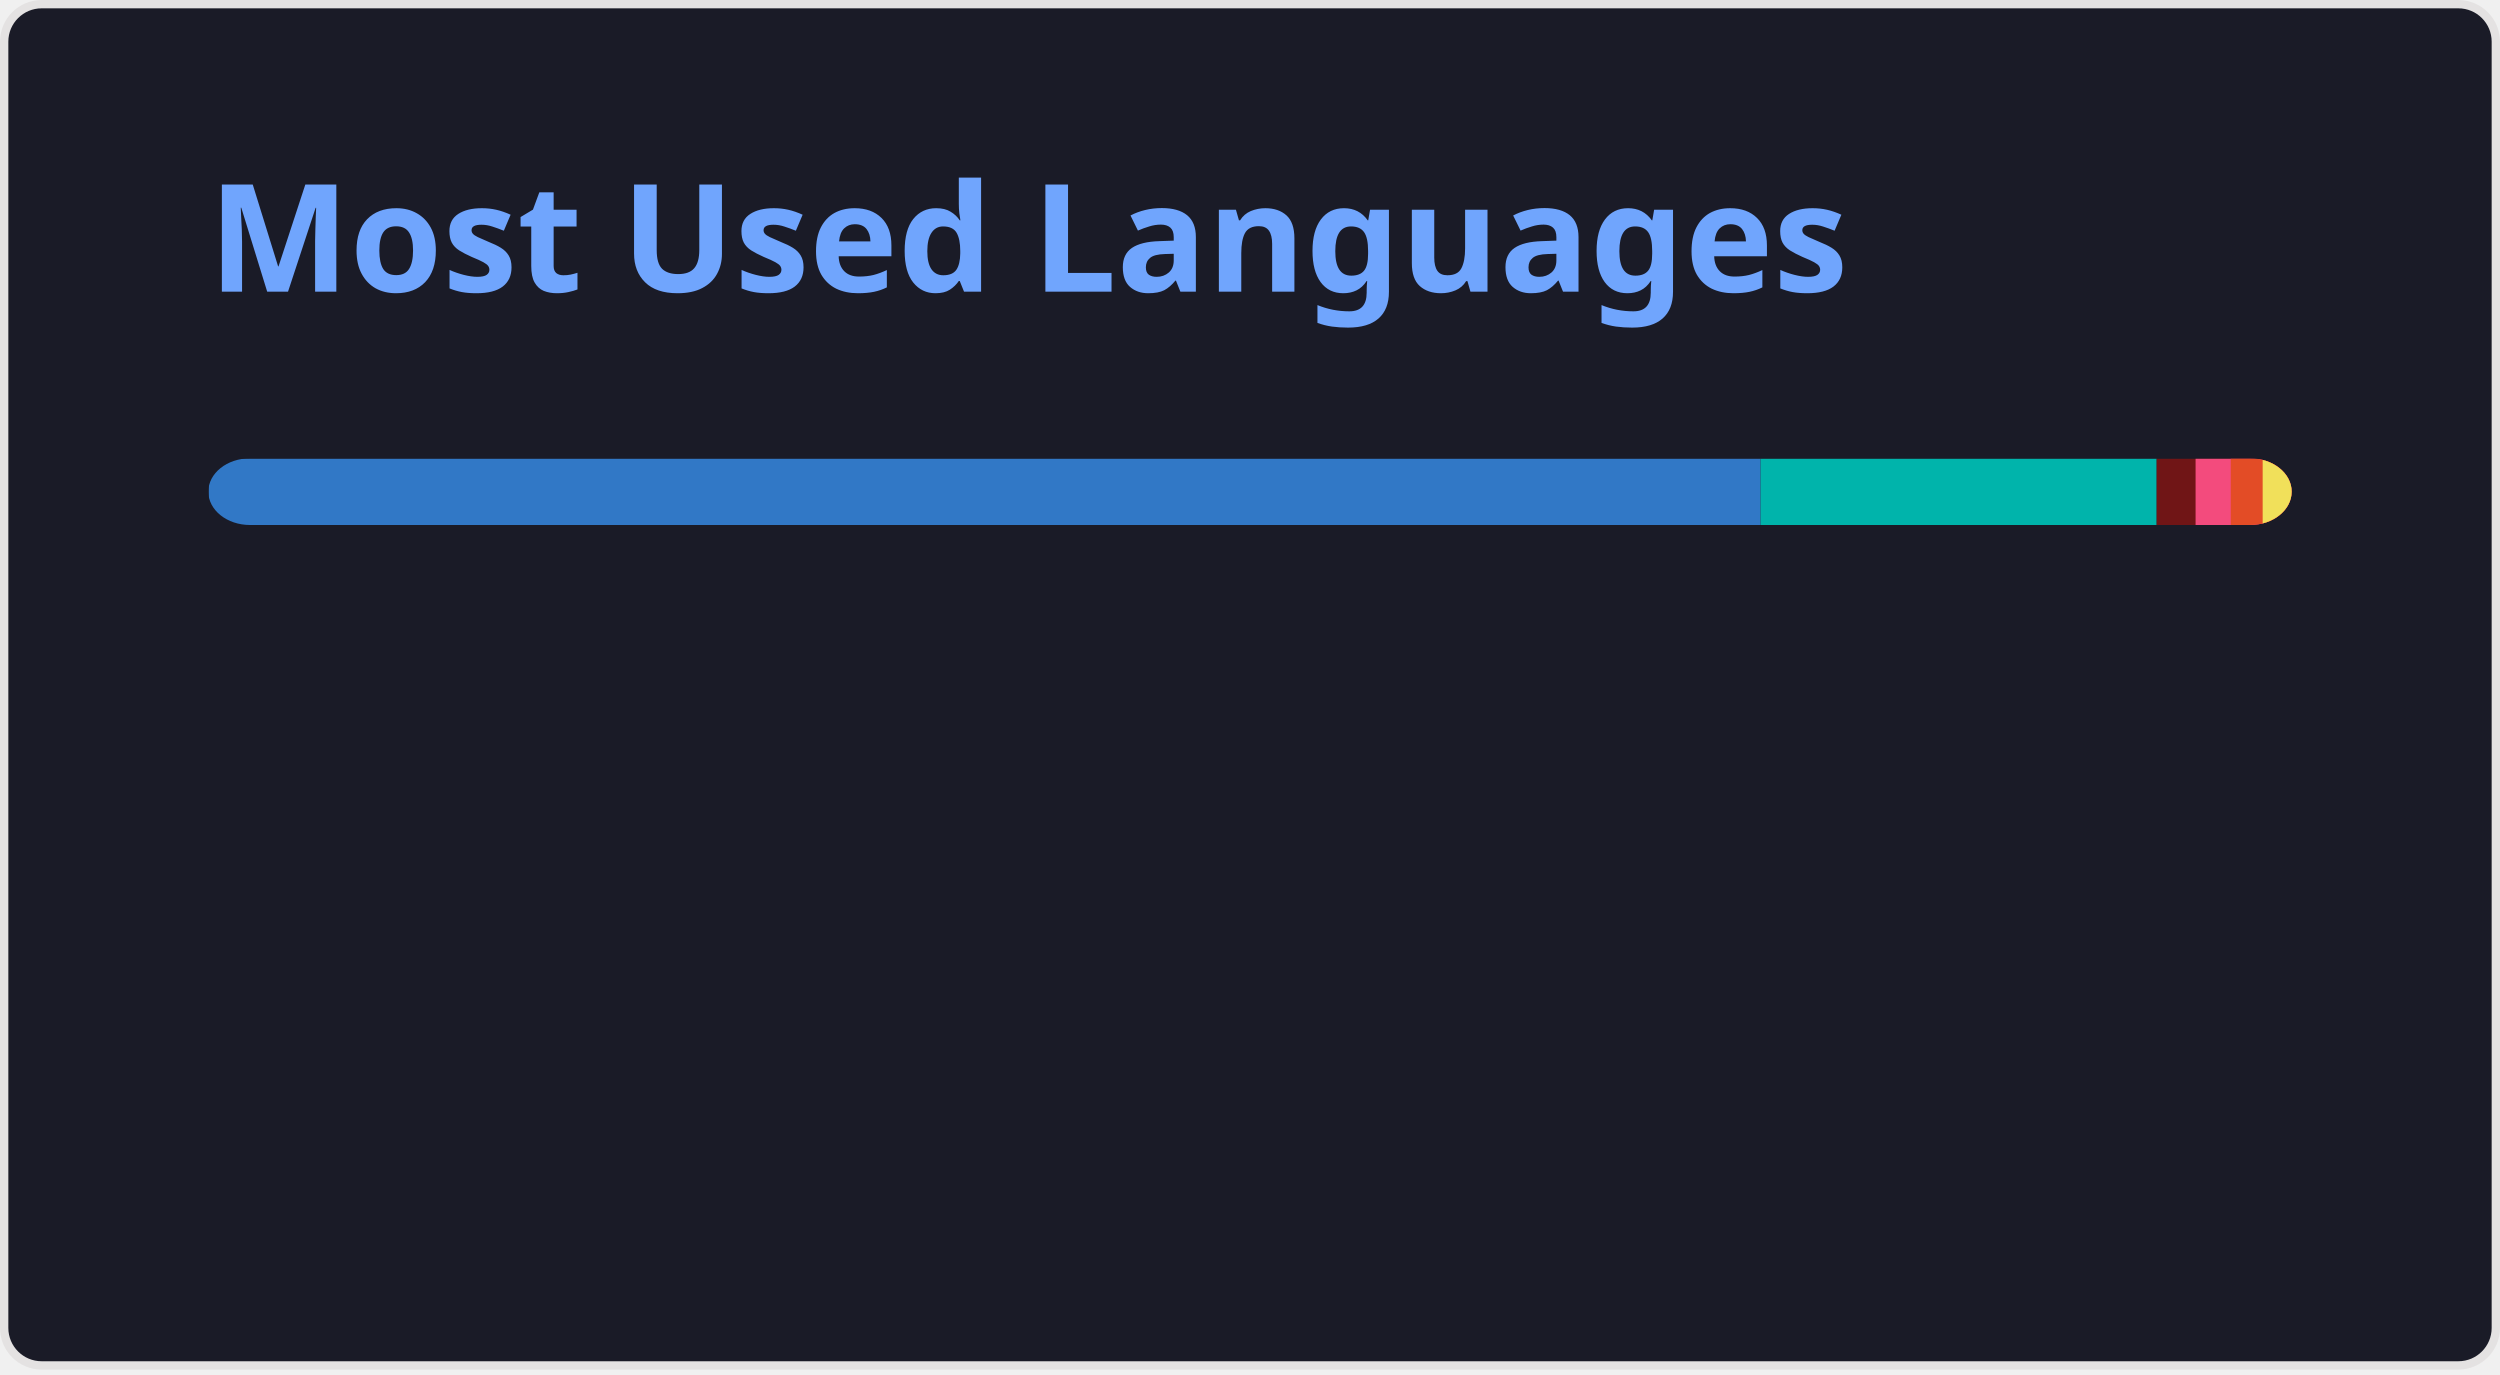
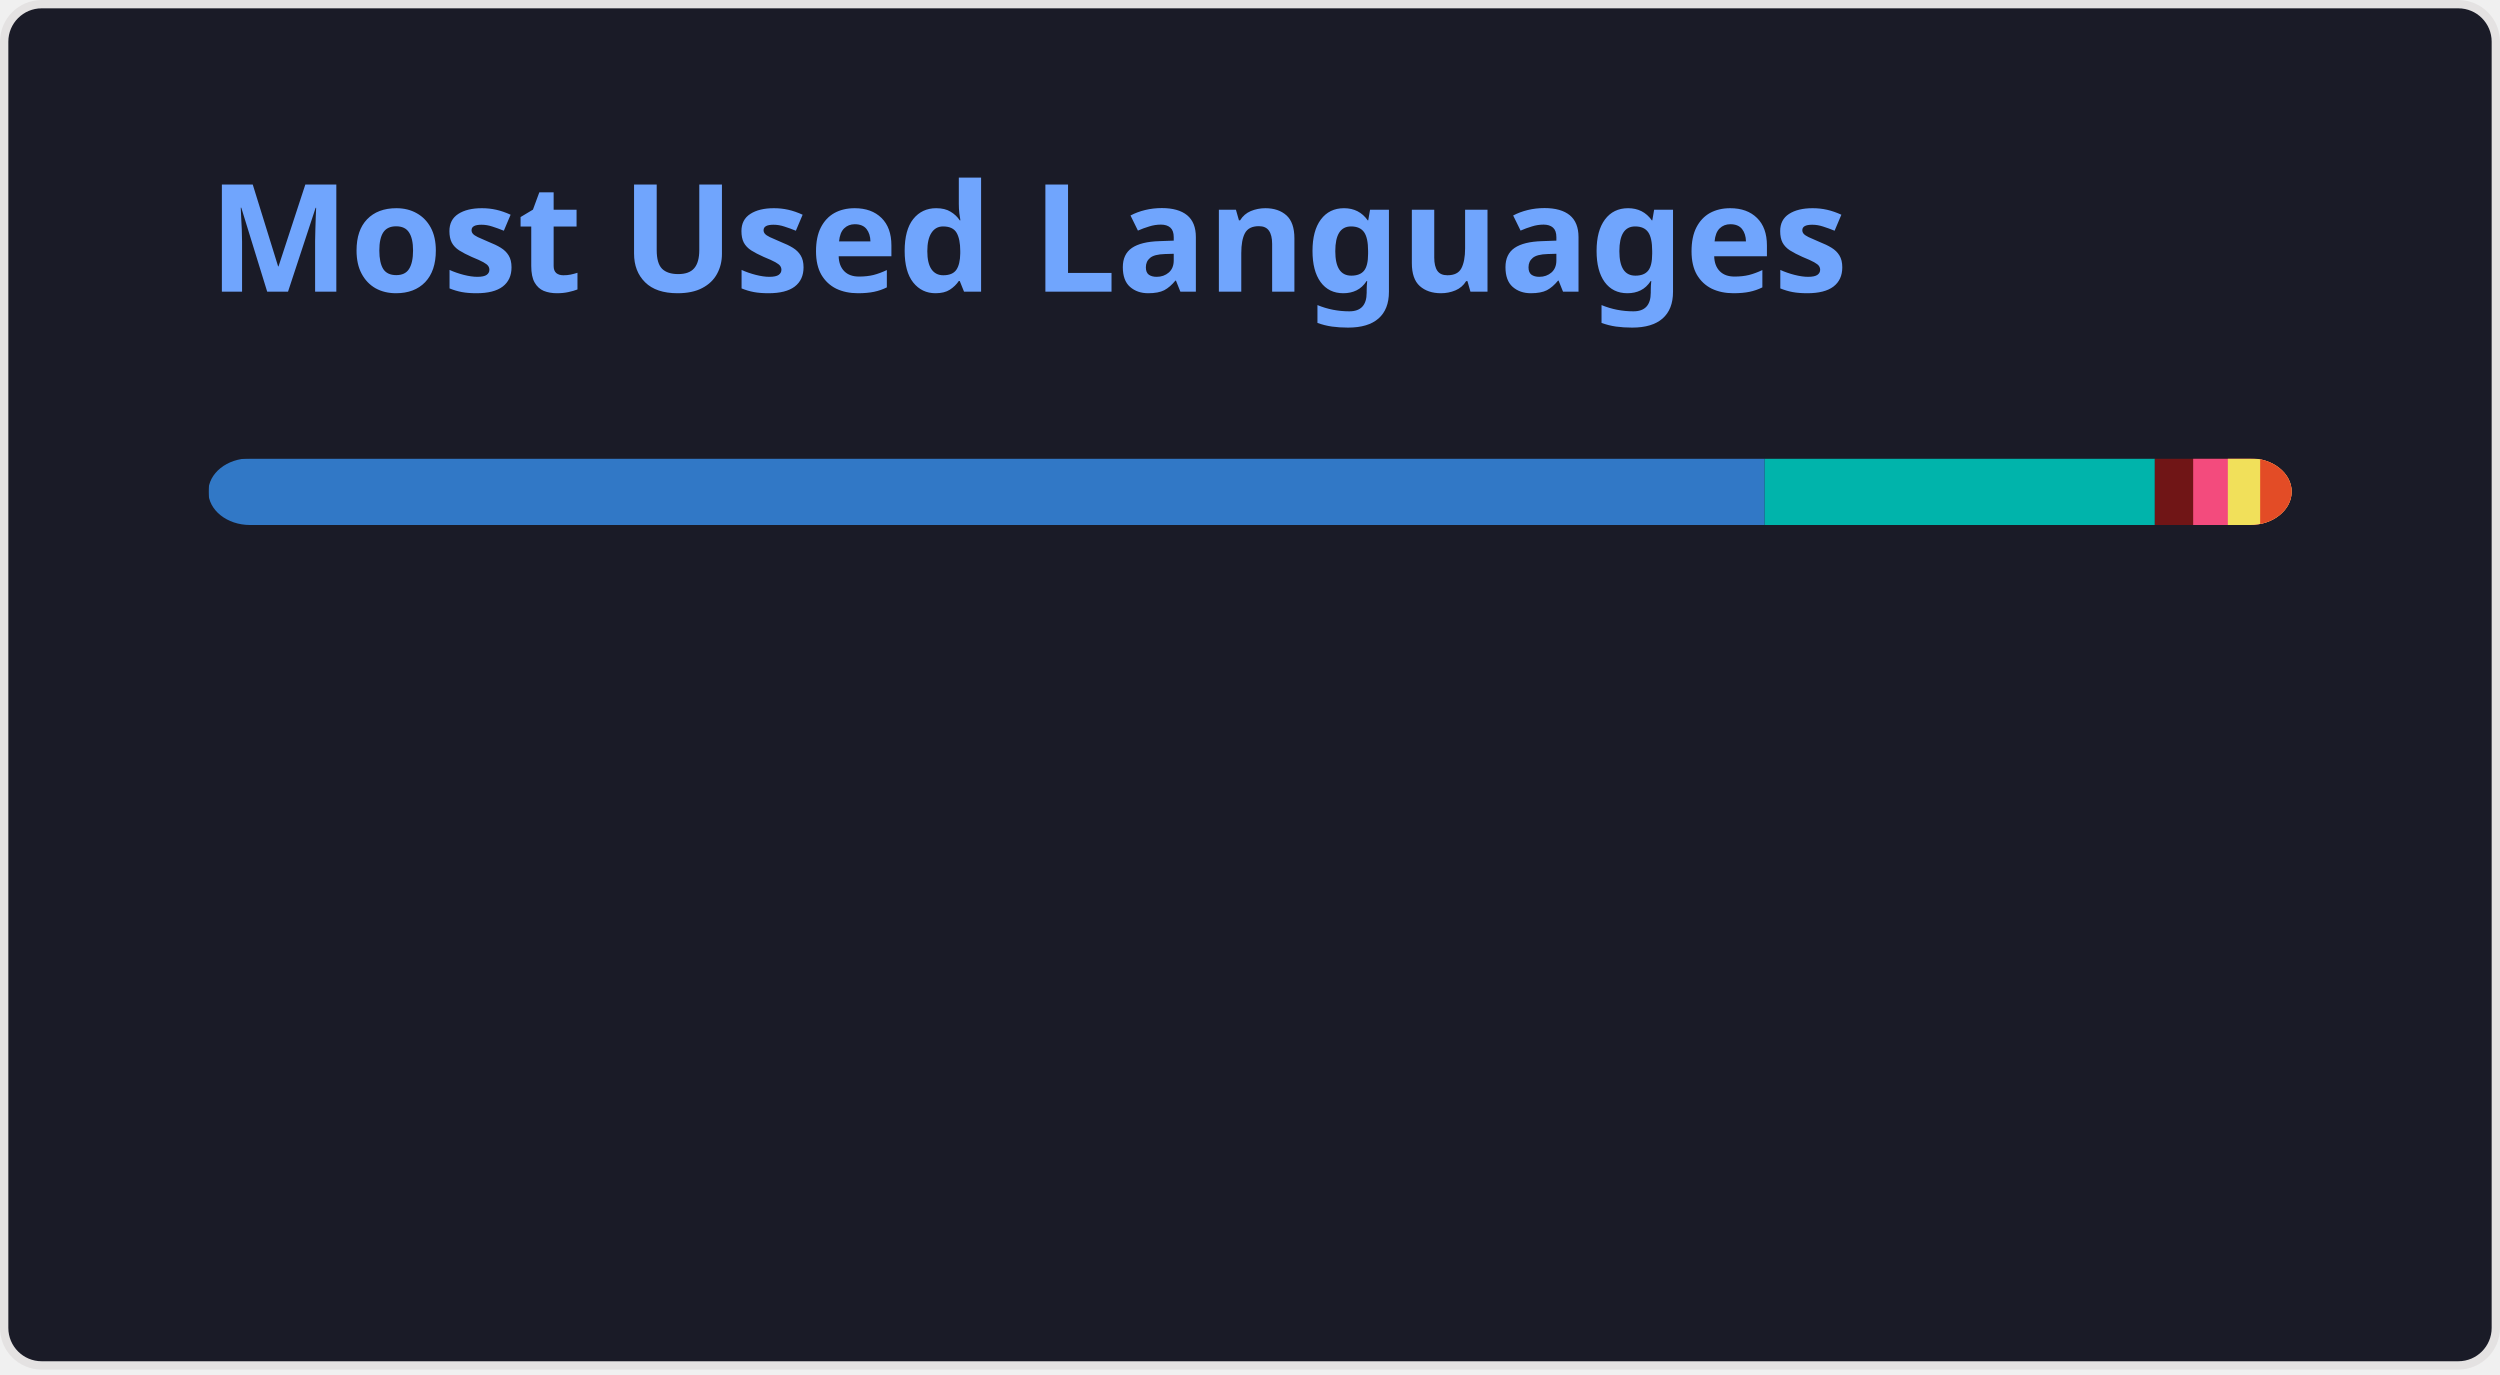
<svg xmlns="http://www.w3.org/2000/svg" width="300" height="165" viewBox="0 0 300 165" fill="none" role="img" aria-labelledby="descId">
  <style>
          .header {
            font: 600 18px 'Segoe UI', Ubuntu, Sans-Serif;
            fill: #70a5fd;
            animation: fadeInAnimation 0.8s ease-in-out forwards;
          }
          @supports(-moz-appearance: auto) {
            /* Selector detects Firefox */
            .header { font-size: 15.5px; }
          }
          
    @keyframes slideInAnimation {
      from {
        width: 0;
      }
      to {
        width: calc(100%-100px);
      }
    }
    @keyframes growWidthAnimation {
      from {
        width: 0;
      }
      to {
        width: 100%;
      }
    }
    .stat {
      font: 600 14px 'Segoe UI', Ubuntu, "Helvetica Neue", Sans-Serif; fill: #38bdae;
    }
    @supports(-moz-appearance: auto) {
      /* Selector detects Firefox */
      .stat { font-size:12px; }
    }
    .bold { font-weight: 700 }
    .lang-name {
      font: 400 11px "Segoe UI", Ubuntu, Sans-Serif;
      fill: #38bdae;
    }
    .stagger {
      opacity: 0;
      animation: fadeInAnimation 0.3s ease-in-out forwards;
    }
    #rect-mask rect{
      animation: slideInAnimation 1s ease-in-out forwards;
    }
    .lang-progress{
      animation: growWidthAnimation 0.6s ease-in-out forwards;
    }
    

          
      /* Animations */
      @keyframes scaleInAnimation {
        from {
          transform: translate(-5px, 5px) scale(0);
        }
        to {
          transform: translate(-5px, 5px) scale(1);
        }
      }
      @keyframes fadeInAnimation {
        from {
          opacity: 0;
        }
        to {
          opacity: 1;
        }
      }
    
          
        </style>
  <rect data-testid="card-bg" x="0.5" y="0.5" rx="4.5" height="99%" stroke="#e4e2e2" width="299" fill="#1a1b27" stroke-opacity="1" />
  <g data-testid="card-title" transform="translate(25, 35)">
    <g transform="translate(0, 0)">
      <text x="0" y="0" class="header" data-testid="header">Most Used Languages</text>
    </g>
  </g>
  <g data-testid="main-card-body" transform="translate(0, 55)">
    <svg data-testid="lang-items" x="25">
      <mask id="rect-mask">
        <rect x="0" y="0" width="250" height="8" fill="white" rx="5" />
      </mask>
-       <rect mask="url(#rect-mask)" data-testid="lang-progress" x="0" y="0" width="186.27" height="8" fill="#3178c6" />
-       <rect mask="url(#rect-mask)" data-testid="lang-progress" x="186.27" y="0" width="47.53" height="8" fill="#00B4AB" />
-       <rect mask="url(#rect-mask)" data-testid="lang-progress" x="233.8" y="0" width="14.67" height="8" fill="#701516" />
-       <rect mask="url(#rect-mask)" data-testid="lang-progress" x="238.47" y="0" width="14.22" height="8" fill="#f34b7d" />
-       <rect mask="url(#rect-mask)" data-testid="lang-progress" x="242.69" y="0" width="13.83" height="8" fill="#e34c26" />
-       <rect mask="url(#rect-mask)" data-testid="lang-progress" x="246.52" y="0" width="13.48" height="8" fill="#f1e05a" />
+       <rect mask="url(#rect-mask)" data-testid="lang-progress" x="0" y="0" width="186.76" height="8" fill="#3178c6" />
+       <rect mask="url(#rect-mask)" data-testid="lang-progress" x="186.76" y="0" width="46.82" height="8" fill="#00B4AB" />
+       <rect mask="url(#rect-mask)" data-testid="lang-progress" x="233.58" y="0" width="14.6" height="8" fill="#701516" />
+       <rect mask="url(#rect-mask)" data-testid="lang-progress" x="238.18" y="0" width="14.16" height="8" fill="#f34b7d" />
+       <rect mask="url(#rect-mask)" data-testid="lang-progress" x="242.34" y="0" width="13.88" height="8" fill="#f1e05a" />
+       <rect mask="url(#rect-mask)" data-testid="lang-progress" x="246.22" y="0" width="13.77" height="8" fill="#e34c26" />
      <g transform="translate(0, 25)">
        <g transform="translate(0, 0)">
          <g transform="translate(0, 0)">
            <g class="stagger" style="animation-delay: 450ms">
              <circle cx="5" cy="6" r="5" fill="#3178c6" />
              <text data-testid="lang-name" x="15" y="10" class="lang-name">
-         TypeScript 74.51%
+         TypeScript 74.71%
      </text>
            </g>
          </g>
          <g transform="translate(0, 25)">
            <g class="stagger" style="animation-delay: 600ms">
              <circle cx="5" cy="6" r="5" fill="#00B4AB" />
              <text data-testid="lang-name" x="15" y="10" class="lang-name">
-         Dart 19.01%
+         Dart 18.73%
      </text>
            </g>
          </g>
          <g transform="translate(0, 50)">
            <g class="stagger" style="animation-delay: 750ms">
              <circle cx="5" cy="6" r="5" fill="#701516" />
              <text data-testid="lang-name" x="15" y="10" class="lang-name">
-         Ruby 1.87%
+         Ruby 1.84%
      </text>
            </g>
          </g>
        </g>
        <g transform="translate(150, 0)">
          <g transform="translate(0, 0)">
            <g class="stagger" style="animation-delay: 450ms">
              <circle cx="5" cy="6" r="5" fill="#f34b7d" />
              <text data-testid="lang-name" x="15" y="10" class="lang-name">
-         C++ 1.69%
+         C++ 1.66%
      </text>
            </g>
          </g>
          <g transform="translate(0, 25)">
            <g class="stagger" style="animation-delay: 600ms">
-               <circle cx="5" cy="6" r="5" fill="#e34c26" />
+               <circle cx="5" cy="6" r="5" fill="#f1e05a" />
              <text data-testid="lang-name" x="15" y="10" class="lang-name">
-         HTML 1.53%
+         JavaScript 1.55%
      </text>
            </g>
          </g>
          <g transform="translate(0, 50)">
            <g class="stagger" style="animation-delay: 750ms">
-               <circle cx="5" cy="6" r="5" fill="#f1e05a" />
+               <circle cx="5" cy="6" r="5" fill="#e34c26" />
              <text data-testid="lang-name" x="15" y="10" class="lang-name">
-         JavaScript 1.39%
+         HTML 1.51%
      </text>
            </g>
          </g>
        </g>
      </g>
    </svg>
  </g>
</svg>
